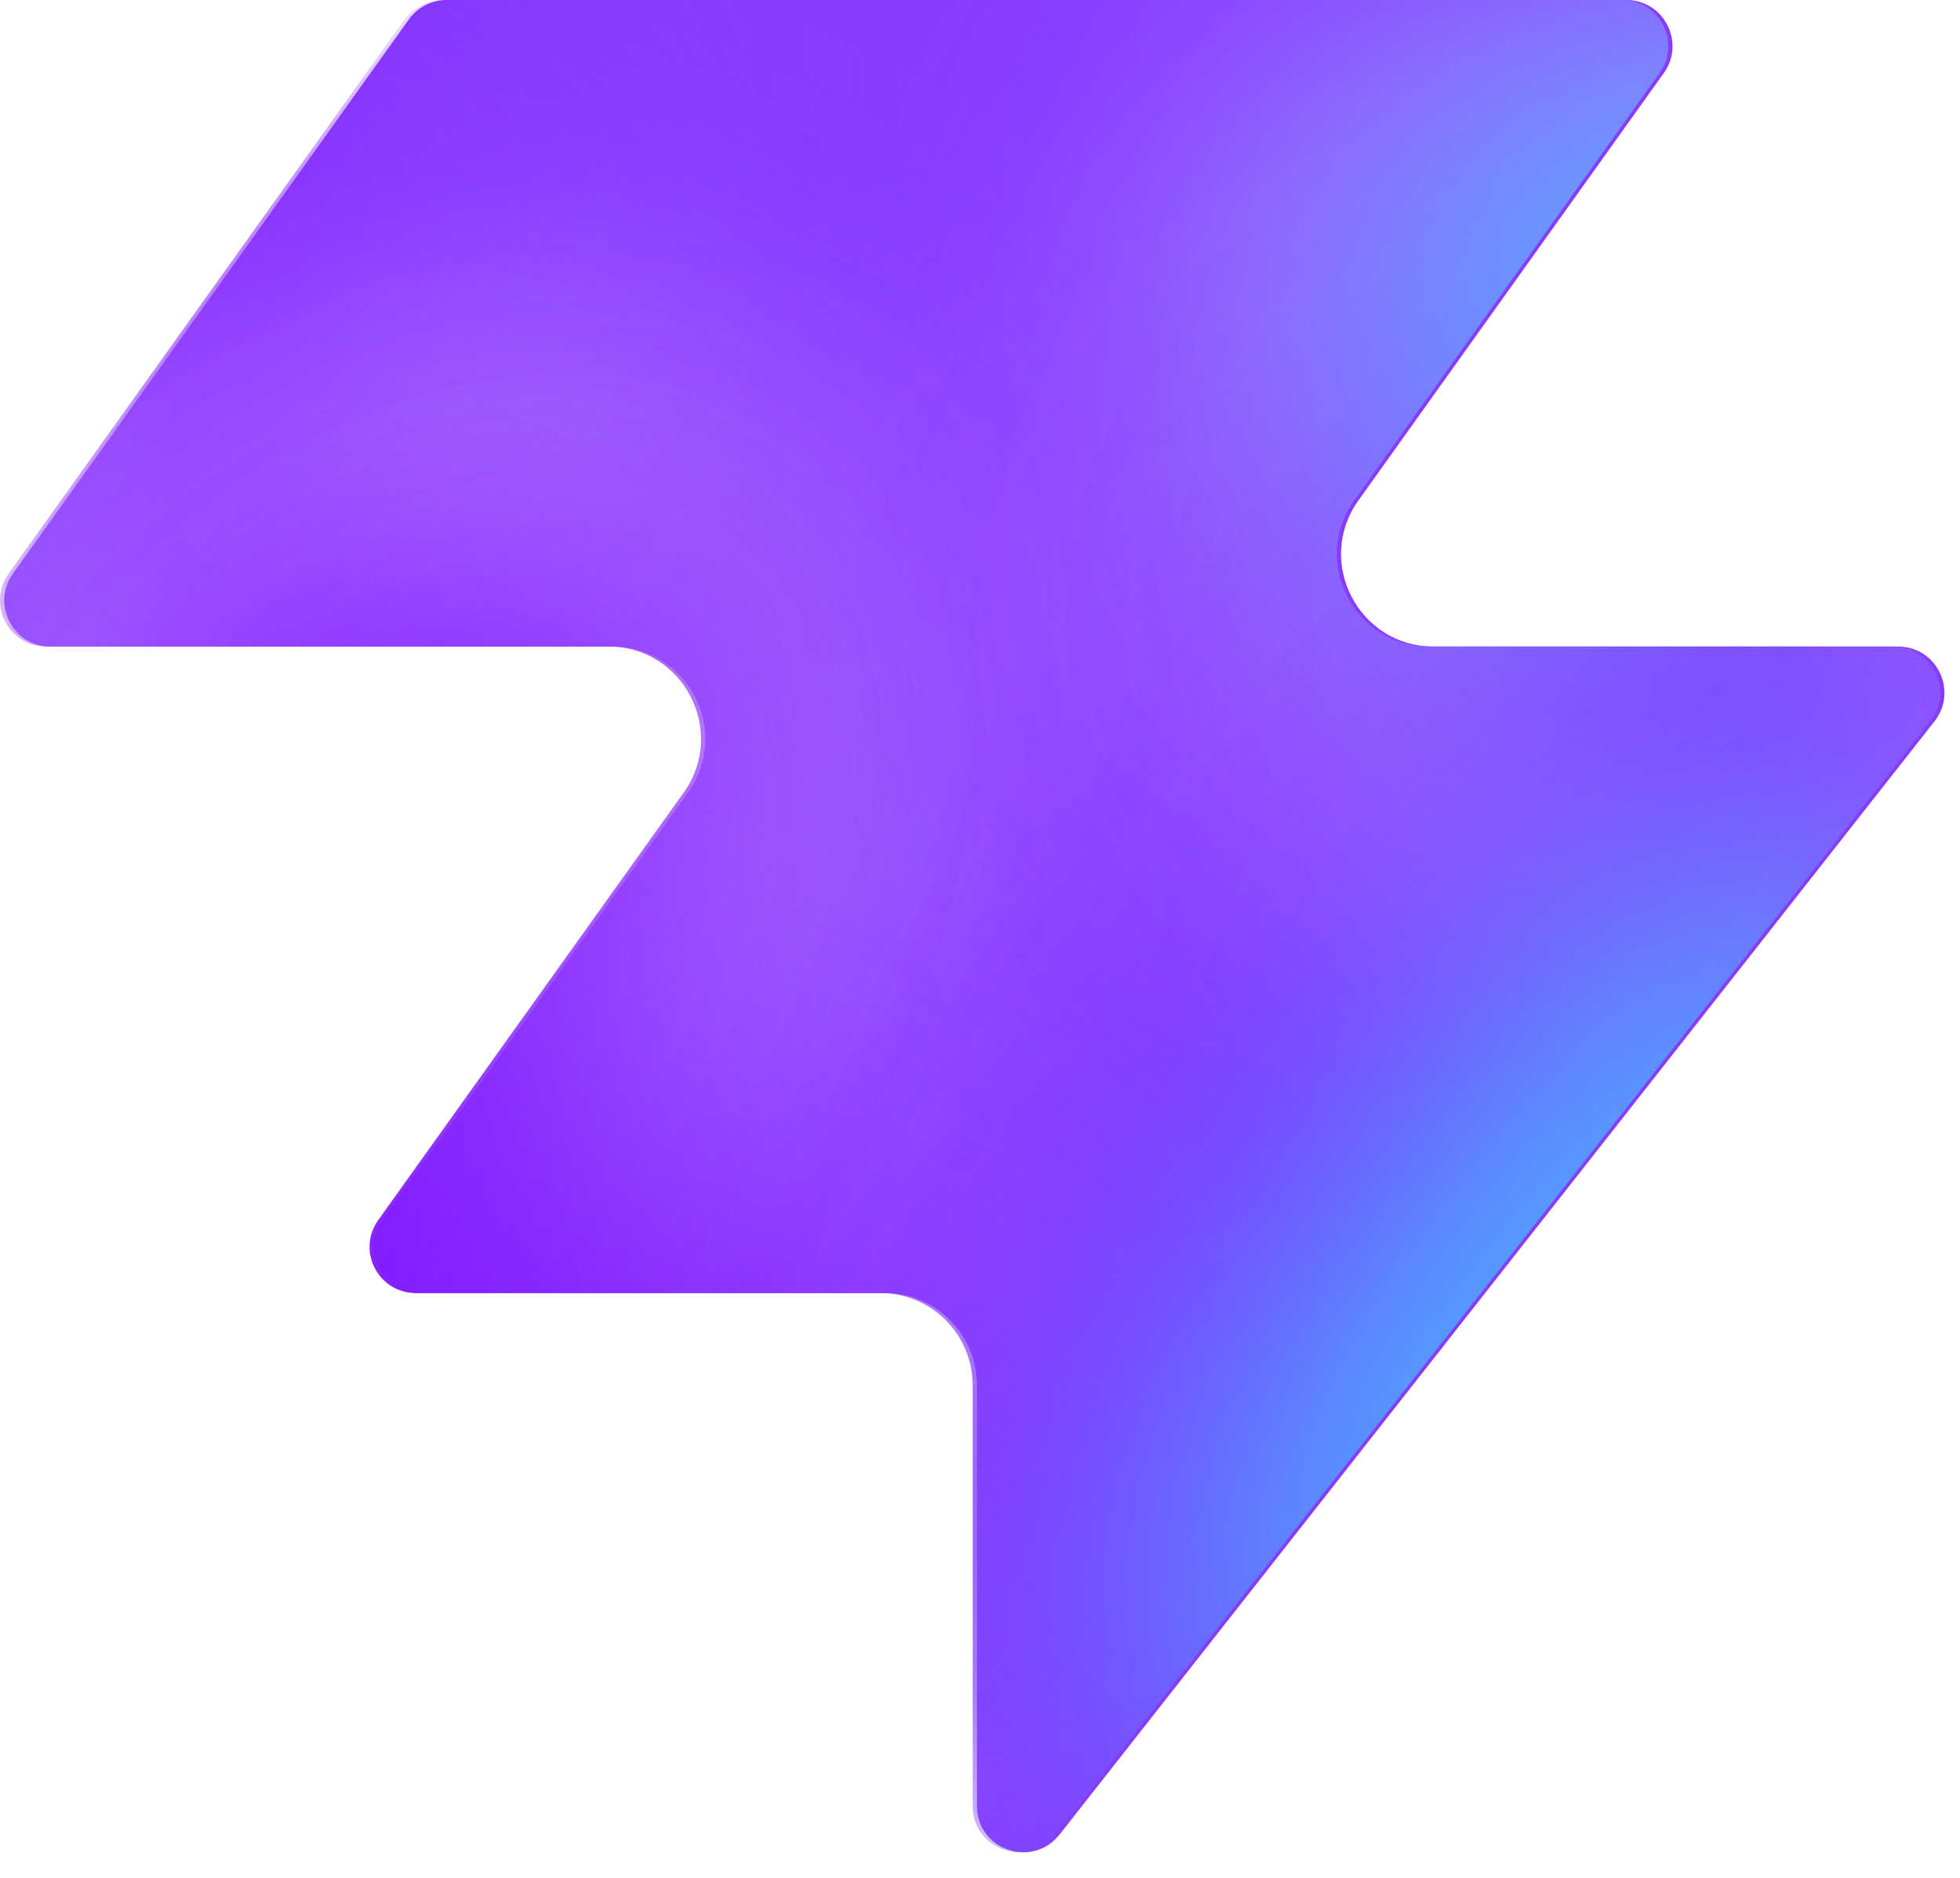
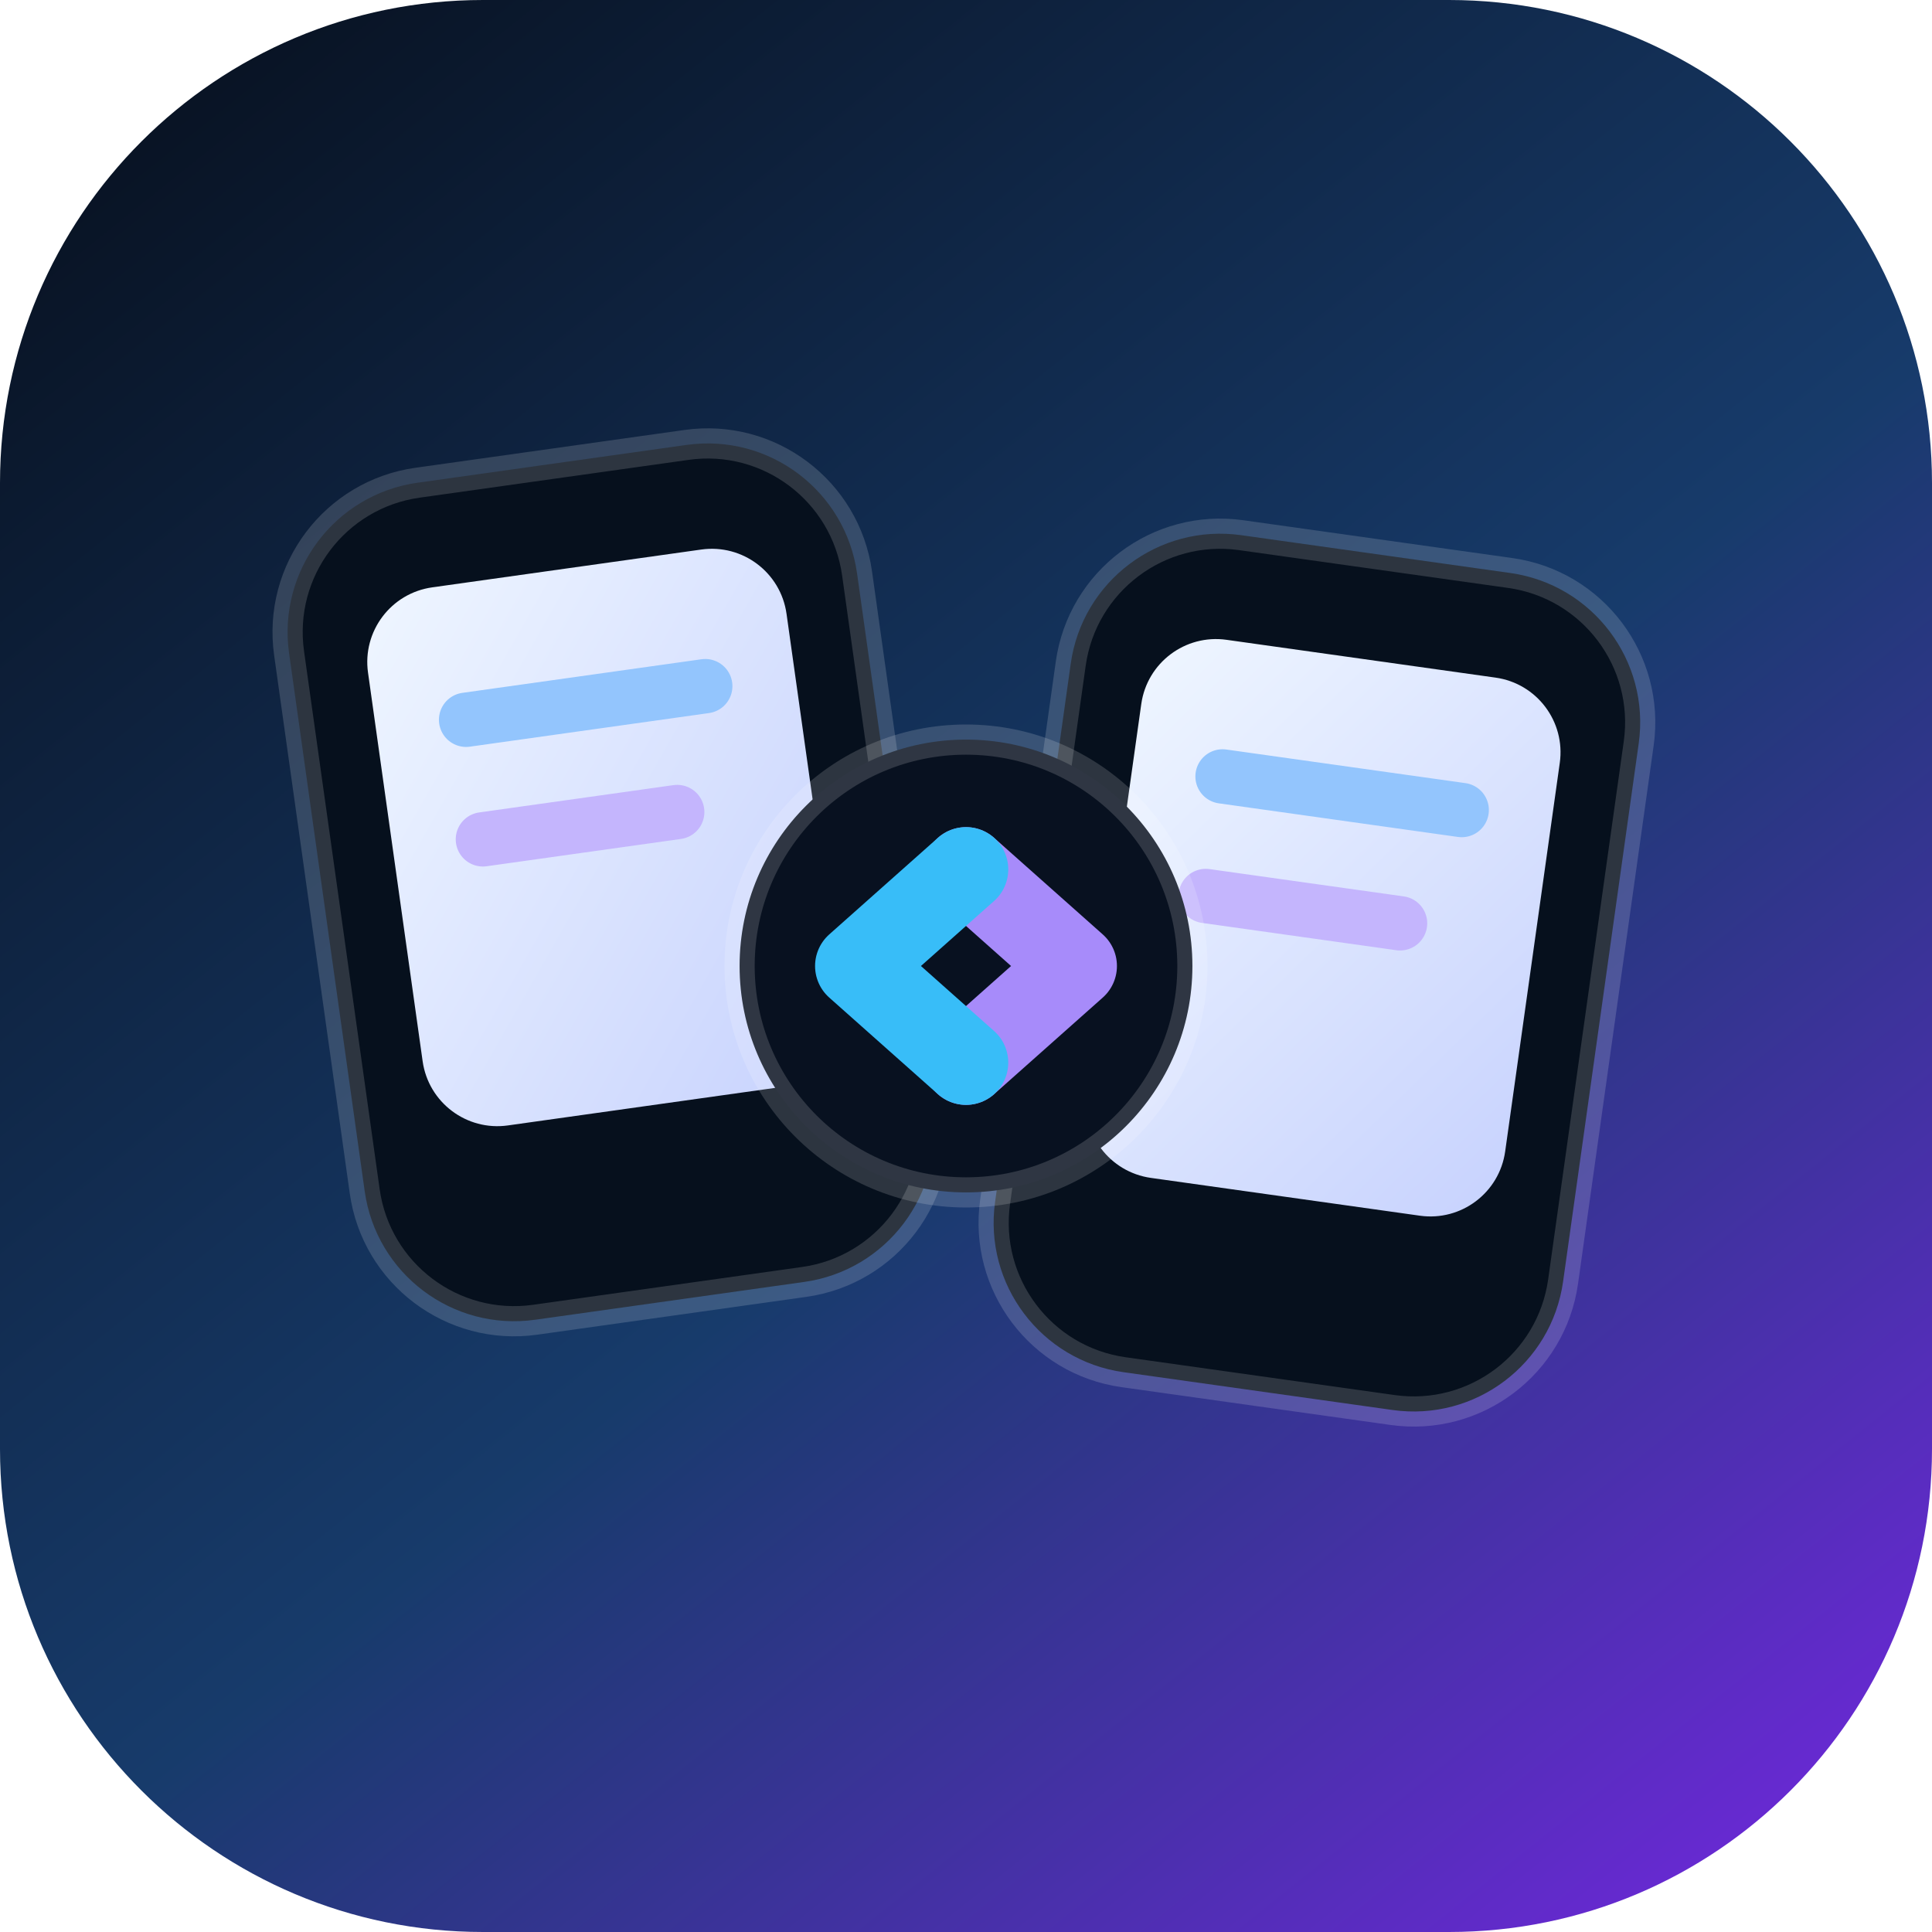
- <svg xmlns="http://www.w3.org/2000/svg" width="48" height="46" fill="none" viewBox="0 0 48 46">
-   <path fill="#863bff" d="M25.946 44.938c-.664.845-2.021.375-2.021-.698V33.937a2.26 2.26 0 0 0-2.262-2.262H10.287c-.92 0-1.456-1.04-.92-1.788l7.48-10.471c1.07-1.497 0-3.578-1.842-3.578H1.237c-.92 0-1.456-1.04-.92-1.788L10.013.474c.214-.297.556-.474.92-.474h28.894c.92 0 1.456 1.04.92 1.788l-7.48 10.471c-1.07 1.498 0 3.579 1.842 3.579h11.377c.943 0 1.473 1.088.89 1.83L25.947 44.94z" style="fill:#863bff;fill:color(display-p3 .525 .23 1);fill-opacity:1" />
-   <mask id="a" width="48" height="46" x="0" y="0" maskUnits="userSpaceOnUse" style="mask-type:alpha">
-     <path fill="#000" d="M25.842 44.938c-.664.844-2.021.375-2.021-.698V33.937a2.26 2.26 0 0 0-2.262-2.262H10.183c-.92 0-1.456-1.04-.92-1.788l7.48-10.471c1.07-1.498 0-3.579-1.842-3.579H1.133c-.92 0-1.456-1.04-.92-1.787L9.91.473c.214-.297.556-.474.92-.474h28.894c.92 0 1.456 1.04.92 1.788l-7.48 10.471c-1.07 1.498 0 3.578 1.842 3.578h11.377c.943 0 1.473 1.088.89 1.832L25.843 44.94z" style="fill:#000;fill-opacity:1" />
-   </mask>
-   <g mask="url(#a)">
-     <g filter="url(#b)">
-       <ellipse cx="5.508" cy="14.704" fill="#ede6ff" rx="5.508" ry="14.704" style="fill:#ede6ff;fill:color(display-p3 .927 .903 1);fill-opacity:1" transform="matrix(.00324 1 1 -.00324 -4.47 31.516)" />
-     </g>
-     <g filter="url(#c)">
-       <ellipse cx="10.399" cy="29.851" fill="#ede6ff" rx="10.399" ry="29.851" style="fill:#ede6ff;fill:color(display-p3 .927 .903 1);fill-opacity:1" transform="matrix(.00324 1 1 -.00324 -39.328 7.883)" />
-     </g>
-     <g filter="url(#d)">
-       <ellipse cx="5.508" cy="30.487" fill="#7e14ff" rx="5.508" ry="30.487" style="fill:#7e14ff;fill:color(display-p3 .492 .077 1);fill-opacity:1" transform="rotate(89.814 -25.913 -14.639)scale(1 -1)" />
-     </g>
-     <g filter="url(#e)">
-       <ellipse cx="5.508" cy="30.599" fill="#7e14ff" rx="5.508" ry="30.599" style="fill:#7e14ff;fill:color(display-p3 .492 .077 1);fill-opacity:1" transform="rotate(89.814 -32.644 -3.334)scale(1 -1)" />
-     </g>
-     <g filter="url(#f)">
-       <ellipse cx="5.508" cy="30.599" fill="#7e14ff" rx="5.508" ry="30.599" style="fill:#7e14ff;fill:color(display-p3 .492 .077 1);fill-opacity:1" transform="matrix(.00324 1 1 -.00324 -34.34 30.47)" />
-     </g>
-     <g filter="url(#g)">
-       <ellipse cx="14.072" cy="22.078" fill="#ede6ff" rx="14.072" ry="22.078" style="fill:#ede6ff;fill:color(display-p3 .927 .903 1);fill-opacity:1" transform="rotate(93.35 24.506 48.493)scale(-1 1)" />
-     </g>
-     <g filter="url(#h)">
-       <ellipse cx="3.47" cy="21.501" fill="#7e14ff" rx="3.47" ry="21.501" style="fill:#7e14ff;fill:color(display-p3 .492 .077 1);fill-opacity:1" transform="rotate(89.009 28.708 47.59)scale(-1 1)" />
-     </g>
-     <g filter="url(#i)">
-       <ellipse cx="3.47" cy="21.501" fill="#7e14ff" rx="3.47" ry="21.501" style="fill:#7e14ff;fill:color(display-p3 .492 .077 1);fill-opacity:1" transform="rotate(89.009 28.708 47.59)scale(-1 1)" />
-     </g>
-     <g filter="url(#j)">
-       <ellipse cx=".387" cy="8.972" fill="#7e14ff" rx="4.407" ry="29.108" style="fill:#7e14ff;fill:color(display-p3 .492 .077 1);fill-opacity:1" transform="rotate(39.51 .387 8.972)" />
-     </g>
-     <g filter="url(#k)">
-       <ellipse cx="47.523" cy="-6.092" fill="#7e14ff" rx="4.407" ry="29.108" style="fill:#7e14ff;fill:color(display-p3 .492 .077 1);fill-opacity:1" transform="rotate(37.892 47.523 -6.092)" />
-     </g>
-     <g filter="url(#l)">
-       <ellipse cx="41.412" cy="6.333" fill="#47bfff" rx="5.971" ry="9.665" style="fill:#47bfff;fill:color(display-p3 .28 .748 1);fill-opacity:1" transform="rotate(37.892 41.412 6.333)" />
-     </g>
-     <g filter="url(#m)">
-       <ellipse cx="-1.879" cy="38.332" fill="#7e14ff" rx="4.407" ry="29.108" style="fill:#7e14ff;fill:color(display-p3 .492 .077 1);fill-opacity:1" transform="rotate(37.892 -1.88 38.332)" />
-     </g>
-     <g filter="url(#n)">
-       <ellipse cx="-1.879" cy="38.332" fill="#7e14ff" rx="4.407" ry="29.108" style="fill:#7e14ff;fill:color(display-p3 .492 .077 1);fill-opacity:1" transform="rotate(37.892 -1.88 38.332)" />
-     </g>
-     <g filter="url(#o)">
-       <ellipse cx="35.651" cy="29.907" fill="#7e14ff" rx="4.407" ry="29.108" style="fill:#7e14ff;fill:color(display-p3 .492 .077 1);fill-opacity:1" transform="rotate(37.892 35.651 29.907)" />
-     </g>
-     <g filter="url(#p)">
-       <ellipse cx="38.418" cy="32.4" fill="#47bfff" rx="5.971" ry="15.297" style="fill:#47bfff;fill:color(display-p3 .28 .748 1);fill-opacity:1" transform="rotate(37.892 38.418 32.4)" />
-     </g>
+ <svg xmlns="http://www.w3.org/2000/svg" width="64" height="64" viewBox="0 0 64 64">
+   <defs>
+     <linearGradient id="bg" x1="10%" x2="90%" y1="0%" y2="100%">
+       <stop offset="0%" stop-color="#081120" />
+       <stop offset="55%" stop-color="#173b6b" />
+       <stop offset="100%" stop-color="#6d28d9" />
+     </linearGradient>
+     <linearGradient id="paper" x1="0%" x2="100%" y1="0%" y2="100%">
+       <stop offset="0%" stop-color="#eff6ff" />
+       <stop offset="100%" stop-color="#c7d2fe" />
+     </linearGradient>
+     <linearGradient id="accent" x1="0%" x2="100%" y1="0%" y2="100%">
+       <stop offset="0%" stop-color="#38bdf8" />
+       <stop offset="100%" stop-color="#a78bfa" />
+     </linearGradient>
+   </defs>
+   <rect width="64" height="64" rx="16" fill="url(#bg)" />
+   <g transform="rotate(-8 22 31)">
+     <rect x="11" y="15" width="19" height="28" rx="5" fill="#06101d" stroke="rgba(255,255,255,0.16)" />
+     <rect x="13.5" y="18.5" width="14" height="18" rx="2.5" fill="url(#paper)" />
+     <path d="M16.5 23h8" stroke="#93c5fd" stroke-linecap="round" stroke-width="1.8" />
+     <path d="M16.5 27h6.5" stroke="#c4b5fd" stroke-linecap="round" stroke-width="1.8" />
  </g>
-   <defs>
-     <filter id="b" width="60.045" height="41.654" x="-19.77" y="16.149" color-interpolation-filters="sRGB" filterUnits="userSpaceOnUse">
-       <feFlood flood-opacity="0" result="BackgroundImageFix" />
-       <feBlend in="SourceGraphic" in2="BackgroundImageFix" result="shape" />
-       <feGaussianBlur result="effect1_foregroundBlur_2002_17158" stdDeviation="7.659" />
-     </filter>
-     <filter id="c" width="90.34" height="51.437" x="-54.613" y="-7.533" color-interpolation-filters="sRGB" filterUnits="userSpaceOnUse">
-       <feFlood flood-opacity="0" result="BackgroundImageFix" />
-       <feBlend in="SourceGraphic" in2="BackgroundImageFix" result="shape" />
-       <feGaussianBlur result="effect1_foregroundBlur_2002_17158" stdDeviation="7.659" />
-     </filter>
-     <filter id="d" width="79.355" height="29.4" x="-49.64" y="2.03" color-interpolation-filters="sRGB" filterUnits="userSpaceOnUse">
-       <feFlood flood-opacity="0" result="BackgroundImageFix" />
-       <feBlend in="SourceGraphic" in2="BackgroundImageFix" result="shape" />
-       <feGaussianBlur result="effect1_foregroundBlur_2002_17158" stdDeviation="4.596" />
-     </filter>
-     <filter id="e" width="79.579" height="29.4" x="-45.045" y="20.029" color-interpolation-filters="sRGB" filterUnits="userSpaceOnUse">
-       <feFlood flood-opacity="0" result="BackgroundImageFix" />
-       <feBlend in="SourceGraphic" in2="BackgroundImageFix" result="shape" />
-       <feGaussianBlur result="effect1_foregroundBlur_2002_17158" stdDeviation="4.596" />
-     </filter>
-     <filter id="f" width="79.579" height="29.4" x="-43.513" y="21.178" color-interpolation-filters="sRGB" filterUnits="userSpaceOnUse">
-       <feFlood flood-opacity="0" result="BackgroundImageFix" />
-       <feBlend in="SourceGraphic" in2="BackgroundImageFix" result="shape" />
-       <feGaussianBlur result="effect1_foregroundBlur_2002_17158" stdDeviation="4.596" />
-     </filter>
-     <filter id="g" width="74.749" height="58.852" x="15.756" y="-17.901" color-interpolation-filters="sRGB" filterUnits="userSpaceOnUse">
-       <feFlood flood-opacity="0" result="BackgroundImageFix" />
-       <feBlend in="SourceGraphic" in2="BackgroundImageFix" result="shape" />
-       <feGaussianBlur result="effect1_foregroundBlur_2002_17158" stdDeviation="7.659" />
-     </filter>
-     <filter id="h" width="61.377" height="25.362" x="23.548" y="2.284" color-interpolation-filters="sRGB" filterUnits="userSpaceOnUse">
-       <feFlood flood-opacity="0" result="BackgroundImageFix" />
-       <feBlend in="SourceGraphic" in2="BackgroundImageFix" result="shape" />
-       <feGaussianBlur result="effect1_foregroundBlur_2002_17158" stdDeviation="4.596" />
-     </filter>
-     <filter id="i" width="61.377" height="25.362" x="23.548" y="2.284" color-interpolation-filters="sRGB" filterUnits="userSpaceOnUse">
-       <feFlood flood-opacity="0" result="BackgroundImageFix" />
-       <feBlend in="SourceGraphic" in2="BackgroundImageFix" result="shape" />
-       <feGaussianBlur result="effect1_foregroundBlur_2002_17158" stdDeviation="4.596" />
-     </filter>
-     <filter id="j" width="56.045" height="63.649" x="-27.636" y="-22.853" color-interpolation-filters="sRGB" filterUnits="userSpaceOnUse">
-       <feFlood flood-opacity="0" result="BackgroundImageFix" />
-       <feBlend in="SourceGraphic" in2="BackgroundImageFix" result="shape" />
-       <feGaussianBlur result="effect1_foregroundBlur_2002_17158" stdDeviation="4.596" />
-     </filter>
-     <filter id="k" width="54.814" height="64.646" x="20.116" y="-38.415" color-interpolation-filters="sRGB" filterUnits="userSpaceOnUse">
-       <feFlood flood-opacity="0" result="BackgroundImageFix" />
-       <feBlend in="SourceGraphic" in2="BackgroundImageFix" result="shape" />
-       <feGaussianBlur result="effect1_foregroundBlur_2002_17158" stdDeviation="4.596" />
-     </filter>
-     <filter id="l" width="33.541" height="35.313" x="24.641" y="-11.323" color-interpolation-filters="sRGB" filterUnits="userSpaceOnUse">
-       <feFlood flood-opacity="0" result="BackgroundImageFix" />
-       <feBlend in="SourceGraphic" in2="BackgroundImageFix" result="shape" />
-       <feGaussianBlur result="effect1_foregroundBlur_2002_17158" stdDeviation="4.596" />
-     </filter>
-     <filter id="m" width="54.814" height="64.646" x="-29.286" y="6.009" color-interpolation-filters="sRGB" filterUnits="userSpaceOnUse">
-       <feFlood flood-opacity="0" result="BackgroundImageFix" />
-       <feBlend in="SourceGraphic" in2="BackgroundImageFix" result="shape" />
-       <feGaussianBlur result="effect1_foregroundBlur_2002_17158" stdDeviation="4.596" />
-     </filter>
-     <filter id="n" width="54.814" height="64.646" x="-29.286" y="6.009" color-interpolation-filters="sRGB" filterUnits="userSpaceOnUse">
-       <feFlood flood-opacity="0" result="BackgroundImageFix" />
-       <feBlend in="SourceGraphic" in2="BackgroundImageFix" result="shape" />
-       <feGaussianBlur result="effect1_foregroundBlur_2002_17158" stdDeviation="4.596" />
-     </filter>
-     <filter id="o" width="54.814" height="64.646" x="8.244" y="-2.416" color-interpolation-filters="sRGB" filterUnits="userSpaceOnUse">
-       <feFlood flood-opacity="0" result="BackgroundImageFix" />
-       <feBlend in="SourceGraphic" in2="BackgroundImageFix" result="shape" />
-       <feGaussianBlur result="effect1_foregroundBlur_2002_17158" stdDeviation="4.596" />
-     </filter>
-     <filter id="p" width="39.409" height="43.623" x="18.713" y="10.588" color-interpolation-filters="sRGB" filterUnits="userSpaceOnUse">
-       <feFlood flood-opacity="0" result="BackgroundImageFix" />
-       <feBlend in="SourceGraphic" in2="BackgroundImageFix" result="shape" />
-       <feGaussianBlur result="effect1_foregroundBlur_2002_17158" stdDeviation="4.596" />
-     </filter>
-   </defs>
+   <g transform="rotate(8 42 33)">
+     <rect x="34" y="18" width="19" height="28" rx="5" fill="#06101d" stroke="rgba(255,255,255,0.16)" />
+     <rect x="36.5" y="21.5" width="14" height="18" rx="2.5" fill="url(#paper)" />
+     <path d="M39.5 26h8" stroke="#93c5fd" stroke-linecap="round" stroke-width="1.8" />
+     <path d="M39.5 30h6.5" stroke="#c4b5fd" stroke-linecap="round" stroke-width="1.8" />
+   </g>
+   <circle cx="32" cy="32" r="7.5" fill="#081120" stroke="rgba(255,255,255,0.16)" />
+   <path d="M28.5 32h7" stroke="url(#accent)" stroke-linecap="round" stroke-width="2.8" />
+   <path d="m32 28.8 3.6 3.2-3.6 3.2" fill="none" stroke="#a78bfa" stroke-linecap="round" stroke-linejoin="round" stroke-width="2.8" />
+   <path d="m32 35.2-3.6-3.2 3.6-3.2" fill="none" stroke="#38bdf8" stroke-linecap="round" stroke-linejoin="round" stroke-width="2.8" />
</svg>
